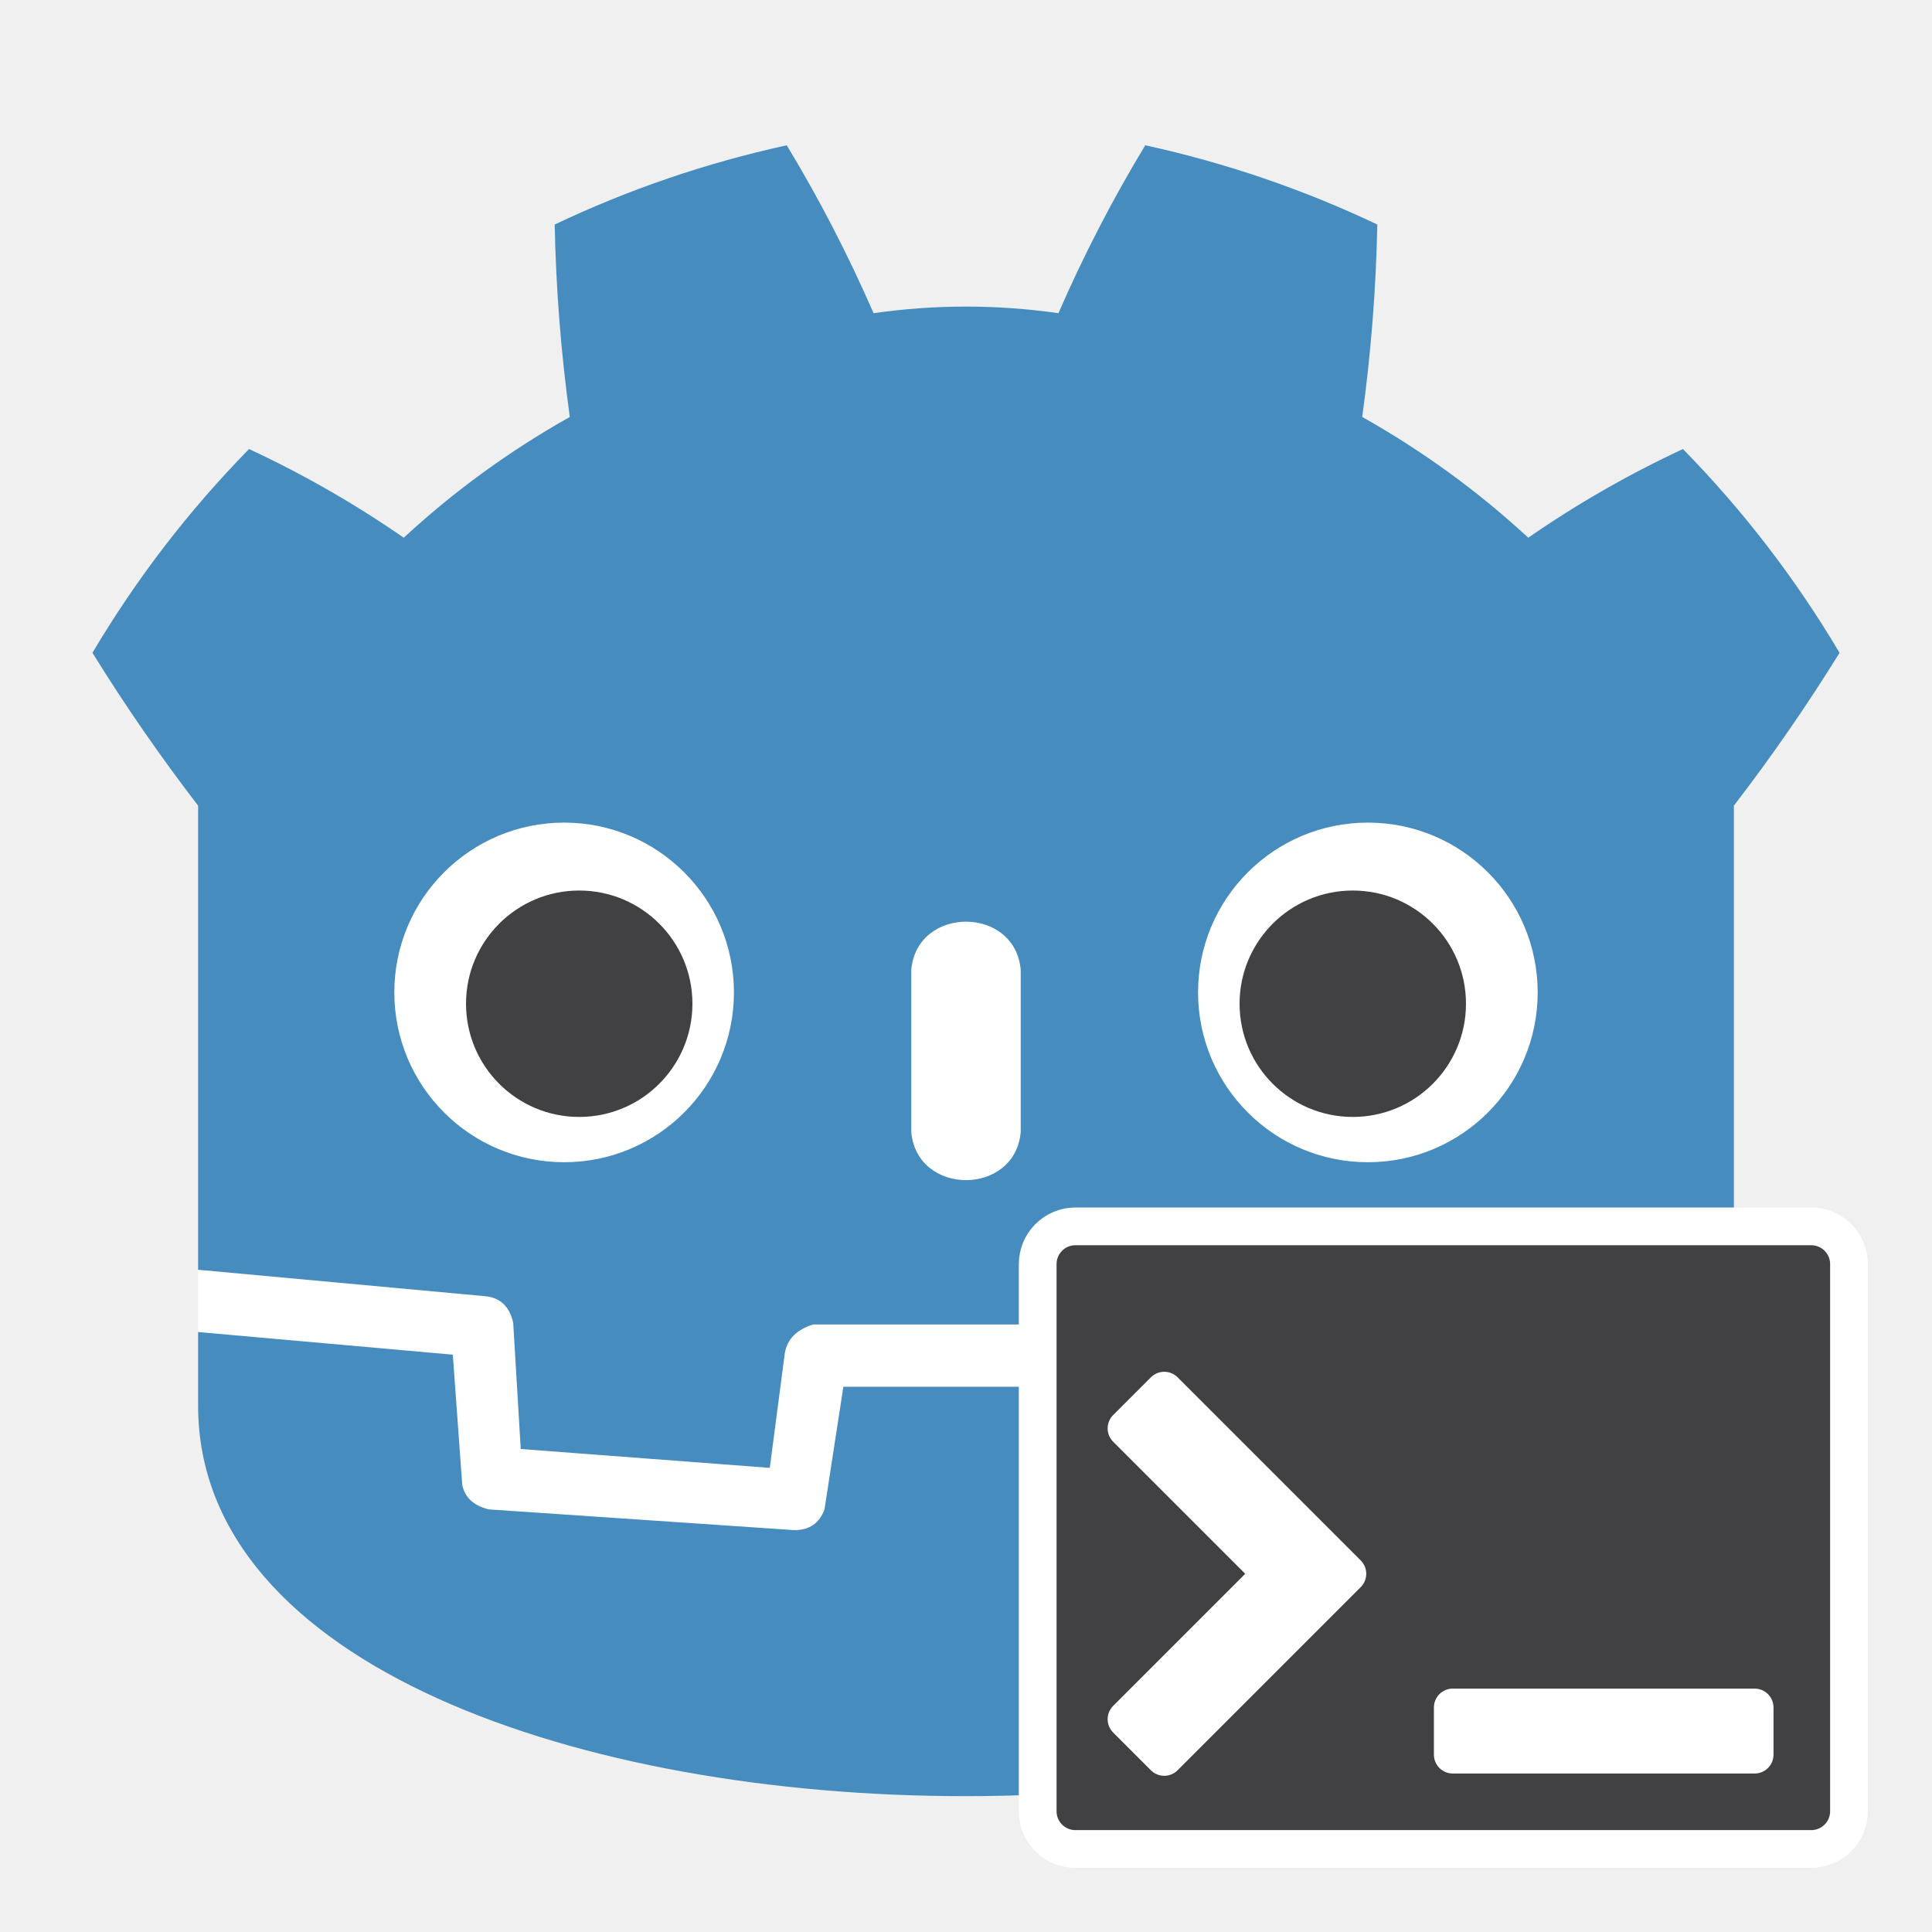
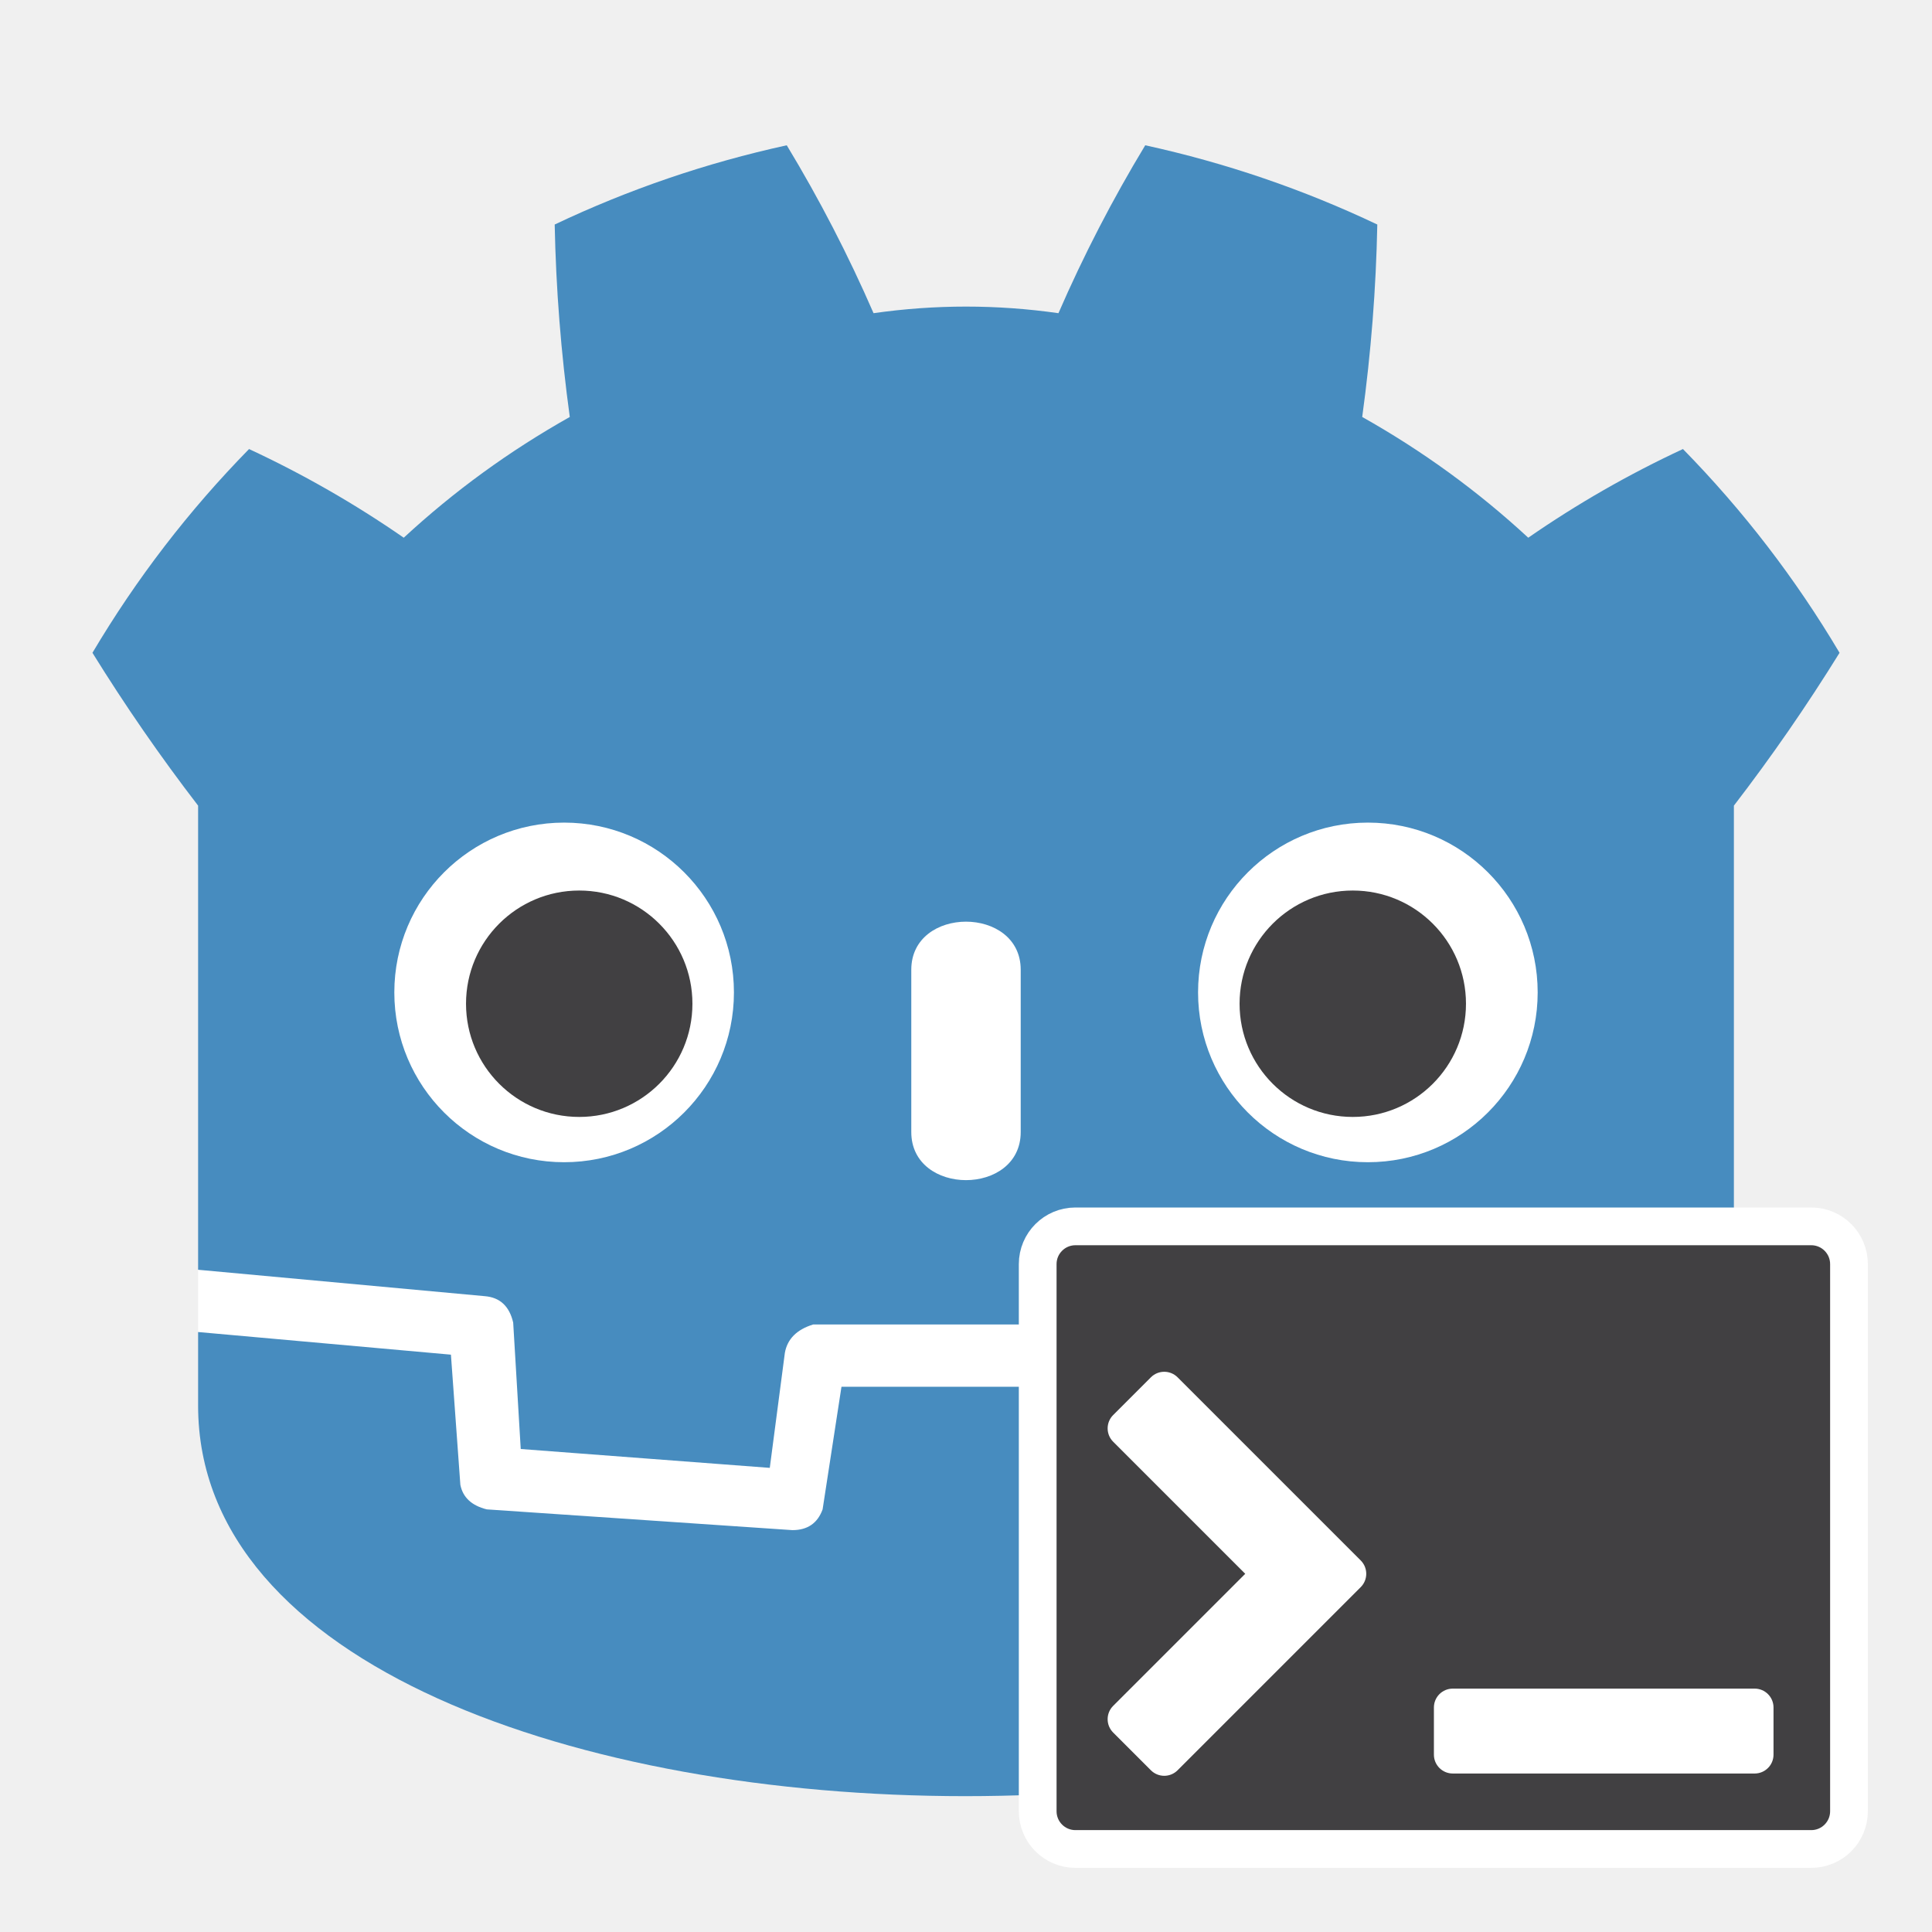
<svg xmlns="http://www.w3.org/2000/svg" width="1024" height="1024">
  <g fill="#fff">
    <path d="M105 673v33q407 354 814 0v-33z" />
-     <path fill="#478cbf" d="m105 673 152 14q12 1 15 14l4 67 132 10 8-61q2-11 15-15h162q13 4 15 15l8 61 132-10 4-67q3-13 15-14l152-14V427q30-39 56-81-35-59-83-108-43 20-82 47-40-37-88-64 7-51 8-102-59-28-123-42-26 43-46 89-49-7-98 0-20-46-46-89-64 14-123 42 1 51 8 102-48 27-88 64-39-27-82-47-48 49-83 108 26 42 56 81zm0 33v39c0 276 813 276 813 0v-39l-134 12-5 69q-2 10-14 13l-162 11q-12 0-16-11l-10-65H447l-10 65q-4 11-16 11l-162-11q-12-3-14-13l-5-69z" />
-     <path d="M483 600c3 34 55 34 58 0v-86c-3-34-55-34-58 0z" />
+     <path d="m105 673 152 14q12 1 15 14l4 67 132 10 8-61q2-11 15-15h162q13 4 15 15l8 61 132-10 4-67q3-13 15-14l152-14V427q30-39 56-81-35-59-83-108-43 20-82 47-40-37-88-64 7-51 8-102-59-28-123-42-26 43-46 89-49-7-98 0-20-46-46-89-64 14-123 42 1 51 8 102-48 27-88 64-39-27-82-47-48 49-83 108 26 42 56 81zm0 33v39c0 276 813 276 814 0v-39l-134 12-5 69q-2 10-14 13l-162 11q-12 0-16-11l-10-65H446l-10 65q-4 11-16 11l-162-11q-12-3-14-13l-5-69z" fill="#478cbf" />
+     <path d="M483 600c0 34 58 34 58 0v-86c0-34-58-34-58 0z" />
    <circle cx="725" cy="526" r="90" />
    <circle cx="299" cy="526" r="90" />
  </g>
  <g fill="#414042">
    <circle cx="307" cy="532" r="60" />
    <circle cx="717" cy="532" r="60" />
  </g>
  <rect fill="#414042" stroke-width="20" stroke="#fff" x="550" y="650" width="430" height="330" rx="20" />
  <path fill="#fff" d="M590 750a10 10 0 0 0 0 14.142l70 70-70 70a10 10 0 0 0 0 14.142l20 20a10 10 0 0 0 14.142 0l97.071-97.071a10 10 0 0 0 0-14.142L624.142 730A10 10 0 0 0 610 730zm180 145a10 10 0 0 0-10 10v25a10 10 0 0 0 10 10h160a10 10 0 0 0 10-10v-25a10 10 0 0 0-10-10z" />
</svg>
